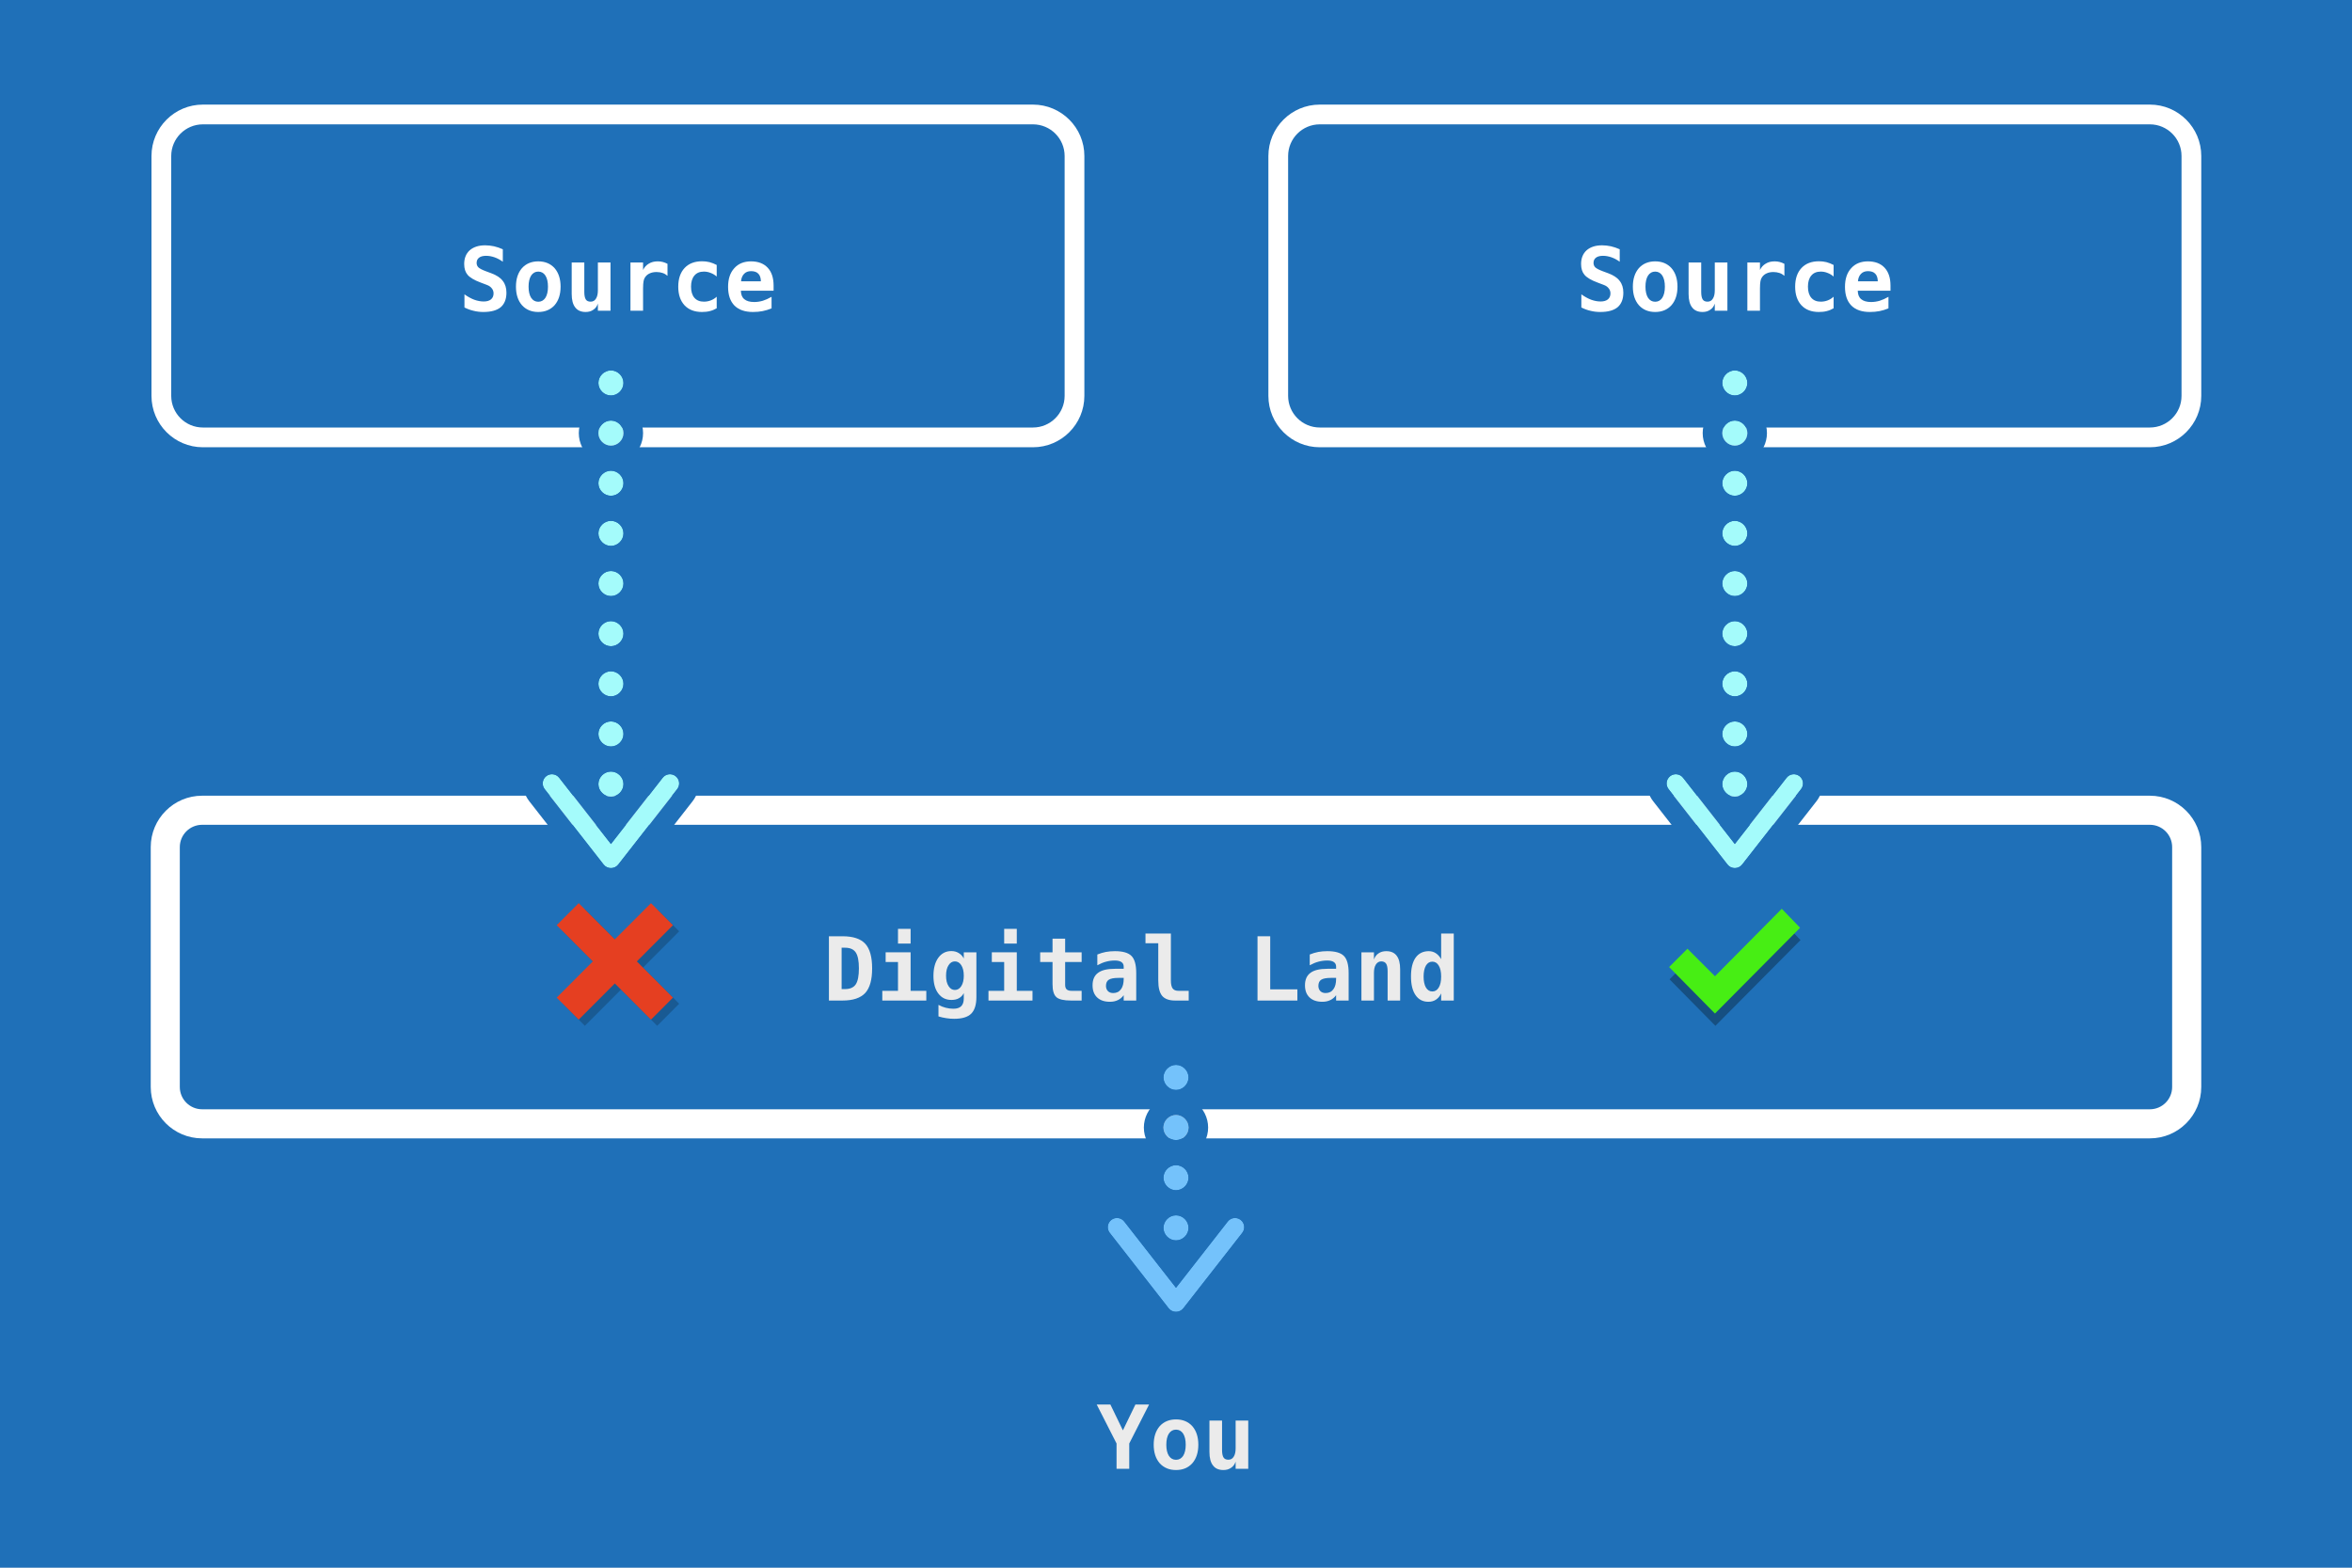
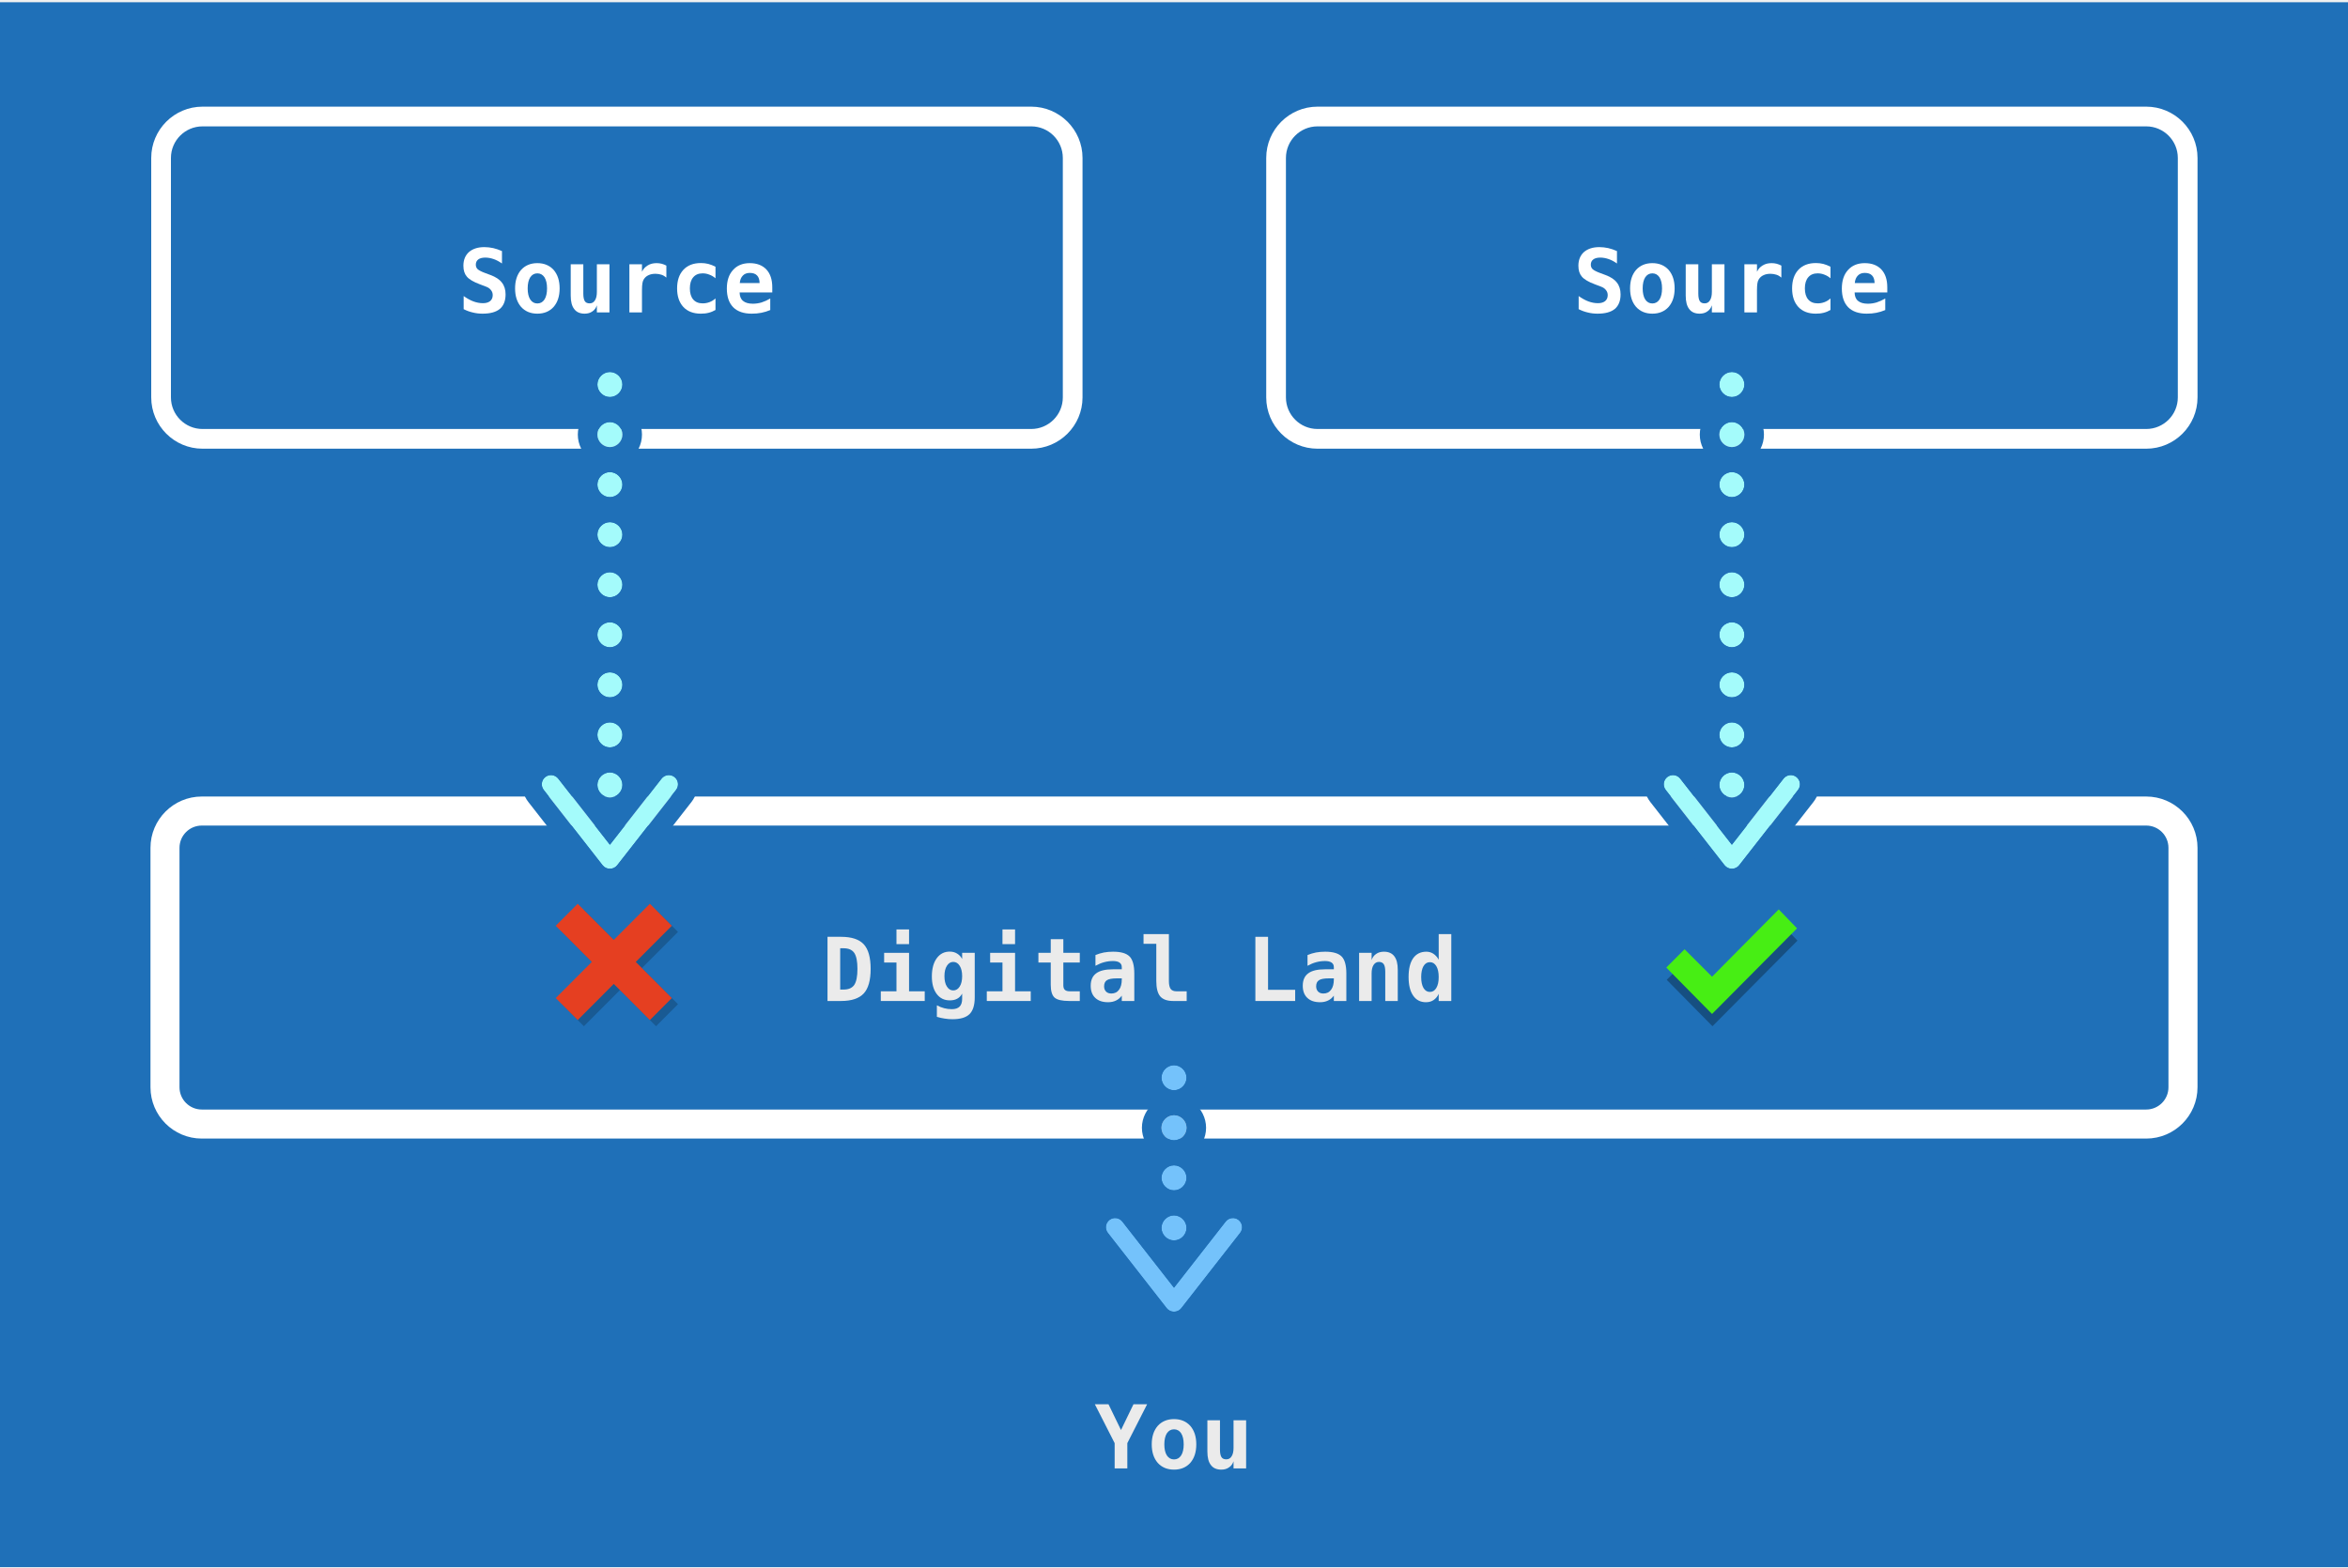
- <svg xmlns="http://www.w3.org/2000/svg" width="100%" height="100%" viewBox="0 0 960 640" version="1.1" xml:space="preserve" style="fill-rule:evenodd;clip-rule:evenodd;stroke-linejoin:round;stroke-miterlimit:2;">
-   <g transform="matrix(1,0,0,1,-1068,-752.918)">
+ <svg xmlns="http://www.w3.org/2000/svg" width="100%" height="100%" viewBox="0 0 960 641" version="1.1" xml:space="preserve" style="fill-rule:evenodd;clip-rule:evenodd;stroke-linejoin:round;stroke-miterlimit:2;">
+   <g transform="matrix(1,0,0,1,-1068,-752)">
    <g id="Provenance" transform="matrix(1,0,0,1,1068,752.918)">
      <rect x="0" y="0" width="960" height="640" style="fill:#1f70b8;" />
      <g transform="matrix(1,0,0,1,1.25716,2.27374e-13)">
        <g transform="matrix(0.125296,0,0,0.125296,680.192,370.671)">
          <path d="M366.933,42.667L149.333,262.4L59.733,172.8L0,232.533L149.333,384L426.667,104.533L366.933,42.667Z" style="fill-opacity:0.3;fill-rule:nonzero;" />
        </g>
        <g transform="matrix(0.125296,0,0,0.125296,680.017,365.66)">
          <path d="M366.933,42.667L149.333,262.4L59.733,172.8L0,232.533L149.333,384L426.667,104.533L366.933,42.667Z" style="fill:#47ee14;fill-rule:nonzero;" />
        </g>
      </g>
      <g transform="matrix(1.45761,0,0,1,-1822.96,-518.604)">
        <path d="M1867.05,864.431C1867.05,852.85 1860.6,843.448 1852.66,843.448L1307.25,843.448C1299.31,843.448 1292.86,852.85 1292.86,864.431L1292.86,962.353C1292.86,973.934 1299.31,983.336 1307.25,983.336L1852.66,983.336C1860.6,983.336 1867.05,973.934 1867.05,962.353L1867.05,864.431ZM1858.9,864.431L1858.9,962.353C1858.9,967.38 1856.11,971.462 1852.66,971.462L1307.25,971.462C1303.8,971.462 1301,967.38 1301,962.353L1301,864.431C1301,859.404 1303.8,855.323 1307.25,855.323L1852.66,855.323C1856.11,855.323 1858.9,859.404 1858.9,864.431Z" style="fill:#fff;" />
      </g>
      <g transform="matrix(1,0,0,1,-1085.18,-748.074)">
        <g transform="matrix(36,0,0,36,1421.1,1156.54)">
          <path d="M0.211,-0.599L0.211,-0.13L0.25,-0.13C0.307,-0.13 0.347,-0.148 0.371,-0.183C0.395,-0.219 0.407,-0.28 0.407,-0.365C0.407,-0.45 0.395,-0.51 0.371,-0.546C0.347,-0.581 0.307,-0.599 0.25,-0.599L0.211,-0.599ZM0.067,-0.729L0.221,-0.729C0.34,-0.729 0.426,-0.701 0.479,-0.644C0.531,-0.587 0.557,-0.494 0.557,-0.365C0.557,-0.236 0.531,-0.143 0.479,-0.086C0.426,-0.029 0.34,-0 0.221,-0L0.067,-0L0.067,-0.729Z" style="fill:#ebebeb;fill-rule:nonzero;" />
        </g>
        <g transform="matrix(36,0,0,36,1442.78,1156.54)">
          <path d="M0.108,-0.547L0.391,-0.547L0.391,-0.11L0.569,-0.11L0.569,-0L0.07,-0L0.07,-0.11L0.248,-0.11L0.248,-0.437L0.108,-0.437L0.108,-0.547ZM0.248,-0.813L0.391,-0.813L0.391,-0.646L0.248,-0.646L0.248,-0.813Z" style="fill:#ebebeb;fill-rule:nonzero;" />
        </g>
        <g transform="matrix(36,0,0,36,1464.45,1156.54)">
          <path d="M0.392,-0.282C0.392,-0.331 0.383,-0.37 0.364,-0.4C0.346,-0.429 0.321,-0.444 0.291,-0.444C0.261,-0.444 0.237,-0.429 0.219,-0.4C0.2,-0.371 0.191,-0.331 0.191,-0.282C0.191,-0.233 0.2,-0.193 0.219,-0.164C0.237,-0.135 0.261,-0.12 0.291,-0.12C0.321,-0.12 0.346,-0.135 0.364,-0.164C0.383,-0.194 0.392,-0.233 0.392,-0.282ZM0.535,-0.041C0.535,0.047 0.515,0.11 0.476,0.149C0.436,0.188 0.372,0.207 0.283,0.207C0.253,0.207 0.224,0.205 0.194,0.2C0.165,0.196 0.135,0.189 0.105,0.18L0.105,0.049C0.132,0.064 0.16,0.075 0.188,0.082C0.215,0.089 0.244,0.093 0.274,0.093C0.314,0.093 0.344,0.083 0.363,0.064C0.382,0.045 0.392,0.015 0.392,-0.025L0.392,-0.084C0.378,-0.058 0.36,-0.039 0.336,-0.026C0.313,-0.013 0.285,-0.007 0.252,-0.007C0.189,-0.007 0.14,-0.031 0.103,-0.08C0.066,-0.129 0.048,-0.195 0.048,-0.279C0.048,-0.365 0.066,-0.434 0.103,-0.485C0.14,-0.536 0.189,-0.561 0.251,-0.561C0.282,-0.561 0.31,-0.554 0.334,-0.539C0.359,-0.524 0.378,-0.504 0.392,-0.477L0.392,-0.547L0.535,-0.547L0.535,-0.041Z" style="fill:#ebebeb;fill-rule:nonzero;" />
        </g>
        <g transform="matrix(36,0,0,36,1486.12,1156.54)">
          <path d="M0.108,-0.547L0.391,-0.547L0.391,-0.11L0.569,-0.11L0.569,-0L0.07,-0L0.07,-0.11L0.248,-0.11L0.248,-0.437L0.108,-0.437L0.108,-0.547ZM0.248,-0.813L0.391,-0.813L0.391,-0.646L0.248,-0.646L0.248,-0.813Z" style="fill:#ebebeb;fill-rule:nonzero;" />
        </g>
        <g transform="matrix(36,0,0,36,1507.8,1156.54)">
          <path d="M0.337,-0.702L0.337,-0.547L0.524,-0.547L0.524,-0.437L0.337,-0.437L0.337,-0.178C0.337,-0.154 0.343,-0.136 0.355,-0.126C0.367,-0.115 0.386,-0.11 0.414,-0.11L0.524,-0.11L0.524,-0L0.404,-0C0.322,-0 0.266,-0.013 0.237,-0.039C0.208,-0.066 0.194,-0.114 0.194,-0.185L0.194,-0.437L0.054,-0.437L0.054,-0.547L0.194,-0.547L0.194,-0.702L0.337,-0.702Z" style="fill:#ebebeb;fill-rule:nonzero;" />
        </g>
        <g transform="matrix(36,0,0,36,1529.47,1156.54)">
          <path d="M0.342,-0.257C0.288,-0.257 0.251,-0.25 0.23,-0.236C0.209,-0.223 0.198,-0.199 0.198,-0.166C0.198,-0.141 0.206,-0.122 0.22,-0.107C0.235,-0.092 0.255,-0.085 0.28,-0.085C0.318,-0.085 0.347,-0.099 0.368,-0.128C0.389,-0.156 0.399,-0.196 0.399,-0.247L0.399,-0.257L0.342,-0.257ZM0.541,-0.312L0.541,-0L0.399,-0L0.399,-0.061C0.382,-0.037 0.36,-0.018 0.333,-0.005C0.306,0.008 0.276,0.014 0.243,0.014C0.181,0.014 0.133,-0.002 0.098,-0.035C0.063,-0.068 0.046,-0.114 0.046,-0.173C0.046,-0.237 0.067,-0.284 0.108,-0.314C0.149,-0.345 0.213,-0.36 0.3,-0.36L0.399,-0.36L0.399,-0.384C0.399,-0.407 0.391,-0.424 0.374,-0.436C0.357,-0.448 0.332,-0.454 0.3,-0.454C0.266,-0.454 0.233,-0.45 0.2,-0.441C0.168,-0.433 0.135,-0.419 0.1,-0.4L0.1,-0.522C0.132,-0.535 0.164,-0.545 0.196,-0.551C0.229,-0.557 0.263,-0.56 0.3,-0.56C0.389,-0.56 0.451,-0.542 0.487,-0.506C0.523,-0.47 0.541,-0.405 0.541,-0.312Z" style="fill:#ebebeb;fill-rule:nonzero;" />
        </g>
        <g transform="matrix(36,0,0,36,1551.14,1156.54)">
          <path d="M0.189,-0.228L0.189,-0.65L0.044,-0.65L0.044,-0.76L0.332,-0.76L0.332,-0.228C0.332,-0.185 0.339,-0.155 0.352,-0.137C0.365,-0.119 0.388,-0.11 0.42,-0.11L0.534,-0.11L0.534,-0L0.38,-0C0.312,-0 0.263,-0.018 0.233,-0.053C0.204,-0.088 0.189,-0.146 0.189,-0.228Z" style="fill:#ebebeb;fill-rule:nonzero;" />
        </g>
        <g transform="matrix(36,0,0,36,1594.49,1156.54)">
          <path d="M0.11,-0L0.11,-0.729L0.254,-0.729L0.254,-0.127L0.562,-0.127L0.562,-0L0.11,-0Z" style="fill:#ebebeb;fill-rule:nonzero;" />
        </g>
        <g transform="matrix(36,0,0,36,1616.17,1156.54)">
          <path d="M0.342,-0.257C0.288,-0.257 0.251,-0.25 0.23,-0.236C0.209,-0.223 0.198,-0.199 0.198,-0.166C0.198,-0.141 0.206,-0.122 0.22,-0.107C0.235,-0.092 0.255,-0.085 0.28,-0.085C0.318,-0.085 0.347,-0.099 0.368,-0.128C0.389,-0.156 0.399,-0.196 0.399,-0.247L0.399,-0.257L0.342,-0.257ZM0.541,-0.312L0.541,-0L0.399,-0L0.399,-0.061C0.382,-0.037 0.36,-0.018 0.333,-0.005C0.306,0.008 0.276,0.014 0.243,0.014C0.181,0.014 0.133,-0.002 0.098,-0.035C0.063,-0.068 0.046,-0.114 0.046,-0.173C0.046,-0.237 0.067,-0.284 0.108,-0.314C0.149,-0.345 0.213,-0.36 0.3,-0.36L0.399,-0.36L0.399,-0.384C0.399,-0.407 0.391,-0.424 0.374,-0.436C0.357,-0.448 0.332,-0.454 0.3,-0.454C0.266,-0.454 0.233,-0.45 0.2,-0.441C0.168,-0.433 0.135,-0.419 0.1,-0.4L0.1,-0.522C0.132,-0.535 0.164,-0.545 0.196,-0.551C0.229,-0.557 0.263,-0.56 0.3,-0.56C0.389,-0.56 0.451,-0.542 0.487,-0.506C0.523,-0.47 0.541,-0.405 0.541,-0.312Z" style="fill:#ebebeb;fill-rule:nonzero;" />
        </g>
        <g transform="matrix(36,0,0,36,1637.84,1156.54)">
          <path d="M0.523,-0.355L0.523,-0L0.381,-0L0.381,-0.333C0.381,-0.373 0.375,-0.401 0.364,-0.418C0.353,-0.435 0.334,-0.444 0.309,-0.444C0.283,-0.444 0.263,-0.432 0.248,-0.409C0.233,-0.386 0.226,-0.354 0.226,-0.313L0.226,-0L0.084,-0L0.084,-0.547L0.226,-0.547L0.226,-0.465C0.236,-0.495 0.253,-0.519 0.278,-0.535C0.302,-0.552 0.332,-0.56 0.366,-0.56C0.418,-0.56 0.457,-0.543 0.483,-0.509C0.51,-0.474 0.523,-0.423 0.523,-0.355Z" style="fill:#ebebeb;fill-rule:nonzero;" />
        </g>
        <g transform="matrix(36,0,0,36,1659.51,1156.54)">
          <path d="M0.386,-0.469L0.386,-0.76L0.529,-0.76L0.529,-0L0.386,-0L0.386,-0.081C0.371,-0.049 0.351,-0.026 0.327,-0.01C0.303,0.006 0.274,0.014 0.241,0.014C0.179,0.014 0.13,-0.011 0.096,-0.061C0.061,-0.111 0.044,-0.182 0.044,-0.273C0.044,-0.365 0.061,-0.436 0.096,-0.486C0.131,-0.535 0.181,-0.56 0.246,-0.56C0.275,-0.56 0.302,-0.552 0.325,-0.537C0.348,-0.522 0.369,-0.5 0.386,-0.469ZM0.187,-0.272C0.187,-0.219 0.196,-0.178 0.213,-0.148C0.231,-0.118 0.255,-0.103 0.286,-0.103C0.317,-0.103 0.341,-0.118 0.359,-0.148C0.377,-0.178 0.386,-0.219 0.386,-0.272C0.386,-0.325 0.377,-0.366 0.359,-0.396C0.341,-0.426 0.317,-0.441 0.286,-0.441C0.255,-0.441 0.231,-0.426 0.213,-0.396C0.196,-0.366 0.187,-0.325 0.187,-0.272Z" style="fill:#ebebeb;fill-rule:nonzero;" />
        </g>
      </g>
      <g transform="matrix(1,0,0,1,-1071.14,-537.373)">
        <g transform="matrix(36,0,0,36,1518.63,1137)">
          <path d="M0.004,-0.729L0.159,-0.729L0.301,-0.436L0.443,-0.729L0.598,-0.729L0.373,-0.287L0.373,-0L0.229,-0L0.229,-0.287L0.004,-0.729Z" style="fill:#ebebeb;fill-rule:nonzero;" />
        </g>
        <g transform="matrix(36,0,0,36,1540.31,1137)">
          <path d="M0.301,-0.444C0.267,-0.444 0.24,-0.429 0.22,-0.399C0.201,-0.369 0.191,-0.327 0.191,-0.273C0.191,-0.219 0.201,-0.177 0.22,-0.147C0.24,-0.117 0.267,-0.102 0.301,-0.102C0.335,-0.102 0.362,-0.117 0.382,-0.147C0.401,-0.177 0.411,-0.219 0.411,-0.273C0.411,-0.327 0.401,-0.369 0.382,-0.399C0.362,-0.429 0.335,-0.444 0.301,-0.444ZM0.048,-0.273C0.048,-0.361 0.071,-0.431 0.116,-0.483C0.162,-0.534 0.224,-0.56 0.301,-0.56C0.378,-0.56 0.44,-0.534 0.486,-0.483C0.531,-0.431 0.554,-0.361 0.554,-0.273C0.554,-0.185 0.531,-0.115 0.486,-0.063C0.44,-0.012 0.378,0.014 0.301,0.014C0.224,0.014 0.162,-0.012 0.116,-0.063C0.071,-0.115 0.048,-0.185 0.048,-0.273Z" style="fill:#ebebeb;fill-rule:nonzero;" />
        </g>
        <g transform="matrix(36,0,0,36,1561.98,1137)">
          <path d="M0.078,-0.191L0.078,-0.547L0.221,-0.547L0.221,-0.213C0.221,-0.174 0.227,-0.145 0.238,-0.128C0.249,-0.111 0.267,-0.103 0.293,-0.103C0.319,-0.103 0.339,-0.114 0.353,-0.137C0.368,-0.16 0.375,-0.192 0.375,-0.233L0.375,-0.547L0.518,-0.547L0.518,-0L0.375,-0L0.375,-0.081C0.365,-0.051 0.348,-0.027 0.323,-0.011C0.299,0.006 0.27,0.014 0.236,0.014C0.184,0.014 0.144,-0.003 0.118,-0.038C0.091,-0.072 0.078,-0.123 0.078,-0.191Z" style="fill:#ebebeb;fill-rule:nonzero;" />
        </g>
      </g>
      <g transform="matrix(1,0,0,1,1.5672,0.214823)">
        <g transform="matrix(0.867306,0,0,0.86914,-854.375,-761.167)">
          <path d="M1292.55,1302.64L1302.9,1312.99L1285.9,1330L1302.9,1347.01L1292.55,1357.36L1275.54,1340.35L1258.53,1357.36L1248.18,1347.01L1265.18,1330L1248.18,1312.99L1258.53,1302.64L1275.54,1319.64L1292.55,1302.64Z" style="fill-opacity:0.2;" />
        </g>
        <g transform="matrix(0.867306,0,0,0.86914,-856.9,-763.681)">
          <path d="M1292.55,1302.64L1302.9,1312.99L1285.9,1330L1302.9,1347.01L1292.55,1357.36L1275.54,1340.35L1258.53,1357.36L1248.18,1347.01L1265.18,1330L1248.18,1312.99L1258.53,1302.64L1275.54,1319.64L1292.55,1302.64Z" style="fill:#e53f21;" />
        </g>
      </g>
      <g>
        <g transform="matrix(0.663142,0,0,1,-339.642,-800.746)">
          <path d="M1867.05,864.431C1867.05,852.85 1852.87,843.448 1835.41,843.448L1324.5,843.448C1307.04,843.448 1292.86,852.85 1292.86,864.431L1292.86,962.353C1292.86,973.934 1307.04,983.336 1324.5,983.336L1835.41,983.336C1852.87,983.336 1867.05,973.934 1867.05,962.353L1867.05,864.431ZM1854.9,864.431L1854.9,962.353C1854.9,969.485 1846.16,975.276 1835.41,975.276C1835.41,975.276 1324.5,975.276 1324.5,975.276C1313.74,975.276 1305.01,969.485 1305.01,962.353L1305.01,864.431C1305.01,857.299 1313.74,851.509 1324.5,851.509C1324.5,851.509 1835.41,851.509 1835.41,851.509C1846.16,851.509 1854.9,857.299 1854.9,864.431Z" style="fill:#fff;" />
        </g>
        <g transform="matrix(1,0,0,1,-819.386,-1029.14)">
          <g transform="matrix(36,0,0,36,1462.46,1156)">
            <path d="M0.249,-0.32C0.176,-0.347 0.127,-0.377 0.102,-0.407C0.076,-0.437 0.063,-0.478 0.063,-0.53C0.063,-0.596 0.084,-0.648 0.126,-0.686C0.169,-0.723 0.227,-0.742 0.301,-0.742C0.334,-0.742 0.368,-0.738 0.401,-0.731C0.435,-0.723 0.468,-0.712 0.501,-0.697L0.501,-0.556C0.47,-0.578 0.439,-0.595 0.407,-0.606C0.375,-0.617 0.343,-0.623 0.312,-0.623C0.277,-0.623 0.25,-0.616 0.232,-0.602C0.213,-0.588 0.204,-0.568 0.204,-0.542C0.204,-0.522 0.211,-0.505 0.224,-0.492C0.238,-0.479 0.266,-0.464 0.309,-0.448L0.371,-0.425C0.43,-0.403 0.473,-0.375 0.5,-0.339C0.528,-0.304 0.542,-0.259 0.542,-0.205C0.542,-0.132 0.52,-0.077 0.477,-0.04C0.433,-0.004 0.368,0.014 0.28,0.014C0.244,0.014 0.207,0.01 0.171,0.001C0.135,-0.007 0.1,-0.02 0.066,-0.037L0.066,-0.186C0.104,-0.159 0.142,-0.138 0.177,-0.125C0.213,-0.112 0.249,-0.105 0.284,-0.105C0.32,-0.105 0.347,-0.113 0.367,-0.129C0.386,-0.145 0.396,-0.168 0.396,-0.197C0.396,-0.219 0.389,-0.238 0.376,-0.254C0.363,-0.271 0.345,-0.284 0.32,-0.293L0.249,-0.32Z" style="fill:#fff;fill-rule:nonzero;" />
          </g>
          <g transform="matrix(36,0,0,36,1484.13,1156)">
            <path d="M0.301,-0.444C0.267,-0.444 0.24,-0.429 0.22,-0.399C0.201,-0.369 0.191,-0.327 0.191,-0.273C0.191,-0.219 0.201,-0.177 0.22,-0.147C0.24,-0.117 0.267,-0.102 0.301,-0.102C0.335,-0.102 0.362,-0.117 0.382,-0.147C0.401,-0.177 0.411,-0.219 0.411,-0.273C0.411,-0.327 0.401,-0.369 0.382,-0.399C0.362,-0.429 0.335,-0.444 0.301,-0.444ZM0.048,-0.273C0.048,-0.361 0.071,-0.431 0.116,-0.483C0.162,-0.534 0.224,-0.56 0.301,-0.56C0.378,-0.56 0.44,-0.534 0.486,-0.483C0.531,-0.431 0.554,-0.361 0.554,-0.273C0.554,-0.185 0.531,-0.115 0.486,-0.063C0.44,-0.012 0.378,0.014 0.301,0.014C0.224,0.014 0.162,-0.012 0.116,-0.063C0.071,-0.115 0.048,-0.185 0.048,-0.273Z" style="fill:#fff;fill-rule:nonzero;" />
          </g>
          <g transform="matrix(36,0,0,36,1505.8,1156)">
            <path d="M0.078,-0.191L0.078,-0.547L0.221,-0.547L0.221,-0.213C0.221,-0.174 0.227,-0.145 0.238,-0.128C0.249,-0.111 0.267,-0.103 0.293,-0.103C0.319,-0.103 0.339,-0.114 0.353,-0.137C0.368,-0.16 0.375,-0.192 0.375,-0.233L0.375,-0.547L0.518,-0.547L0.518,-0L0.375,-0L0.375,-0.081C0.365,-0.051 0.348,-0.027 0.323,-0.011C0.299,0.006 0.27,0.014 0.236,0.014C0.184,0.014 0.144,-0.003 0.118,-0.038C0.091,-0.072 0.078,-0.123 0.078,-0.191Z" style="fill:#fff;fill-rule:nonzero;" />
          </g>
          <g transform="matrix(36,0,0,36,1527.48,1156)">
            <path d="M0.562,-0.396C0.546,-0.41 0.528,-0.421 0.507,-0.428C0.486,-0.435 0.463,-0.439 0.438,-0.439C0.408,-0.439 0.381,-0.434 0.359,-0.423C0.336,-0.413 0.319,-0.397 0.306,-0.377C0.298,-0.365 0.293,-0.35 0.29,-0.332C0.287,-0.314 0.285,-0.288 0.285,-0.252L0.285,-0L0.142,-0L0.142,-0.547L0.285,-0.547L0.285,-0.462C0.299,-0.493 0.321,-0.517 0.35,-0.534C0.379,-0.552 0.412,-0.56 0.451,-0.56C0.471,-0.56 0.49,-0.558 0.509,-0.553C0.527,-0.548 0.545,-0.541 0.562,-0.532L0.562,-0.396Z" style="fill:#fff;fill-rule:nonzero;" />
          </g>
          <g transform="matrix(36,0,0,36,1549.15,1156)">
            <path d="M0.518,-0.028C0.494,-0.014 0.468,-0.003 0.44,0.004C0.413,0.011 0.383,0.014 0.351,0.014C0.267,0.014 0.201,-0.011 0.153,-0.062C0.106,-0.113 0.082,-0.183 0.082,-0.273C0.082,-0.363 0.106,-0.434 0.154,-0.485C0.202,-0.536 0.268,-0.561 0.352,-0.561C0.381,-0.561 0.41,-0.558 0.437,-0.551C0.464,-0.544 0.491,-0.533 0.518,-0.519L0.518,-0.388C0.497,-0.406 0.474,-0.42 0.449,-0.429C0.425,-0.439 0.399,-0.444 0.372,-0.444C0.326,-0.444 0.29,-0.429 0.265,-0.399C0.24,-0.37 0.227,-0.328 0.227,-0.273C0.227,-0.218 0.24,-0.176 0.265,-0.147C0.29,-0.118 0.326,-0.103 0.372,-0.103C0.4,-0.103 0.426,-0.108 0.45,-0.117C0.474,-0.126 0.497,-0.14 0.518,-0.159L0.518,-0.028Z" style="fill:#fff;fill-rule:nonzero;" />
          </g>
          <g transform="matrix(36,0,0,36,1570.82,1156)">
            <path d="M0.538,-0.027C0.505,-0.013 0.471,-0.003 0.437,0.004C0.402,0.011 0.366,0.014 0.327,0.014C0.236,0.014 0.166,-0.01 0.117,-0.059C0.069,-0.108 0.045,-0.179 0.045,-0.271C0.045,-0.36 0.068,-0.431 0.115,-0.482C0.161,-0.534 0.225,-0.56 0.305,-0.56C0.386,-0.56 0.449,-0.536 0.494,-0.488C0.539,-0.44 0.561,-0.372 0.561,-0.285L0.561,-0.227L0.19,-0.227C0.191,-0.184 0.203,-0.152 0.229,-0.131C0.254,-0.11 0.291,-0.099 0.341,-0.099C0.374,-0.099 0.406,-0.104 0.438,-0.113C0.47,-0.123 0.503,-0.138 0.538,-0.158L0.538,-0.027ZM0.417,-0.334C0.416,-0.372 0.407,-0.401 0.388,-0.42C0.369,-0.44 0.342,-0.449 0.305,-0.449C0.272,-0.449 0.246,-0.439 0.227,-0.419C0.207,-0.399 0.195,-0.371 0.192,-0.334L0.417,-0.334Z" style="fill:#fff;fill-rule:nonzero;" />
          </g>
        </g>
        <g transform="matrix(1,0,0,1,582.695,14.9321)">
          <g transform="matrix(-1.46218,1.79065e-16,-1.79065e-16,-1.46218,387.856,310.292)">
            <path d="M176,115.5C176,113.6 177.6,112 179.5,112C181.4,112 183,113.6 183,115.5C183,117.4 181.4,119 179.5,119C177.6,119 176,117.4 176,115.5ZM176,101.5C176,99.6 177.6,98 179.5,98C181.4,98 183,99.6 183,101.5C183,103.4 181.4,105 179.5,105C177.6,105 176,103.4 176,101.5ZM176,87.5C176,85.6 177.6,84 179.5,84C181.4,84 183,85.6 183,87.5C183,89.4 181.4,91 179.5,91C177.6,91 176,89.4 176,87.5ZM176,73.5C176,71.6 177.6,70 179.5,70C181.4,70 183,71.6 183,73.5C183,75.4 181.4,77 179.5,77C177.6,77 176,75.4 176,73.5ZM176,59.5C176,57.6 177.6,56 179.5,56C181.4,56 183,57.6 183,59.5C183,61.4 181.4,63 179.5,63C177.6,63 176,61.4 176,59.5ZM176,45.5C176,43.6 177.6,42 179.5,42C181.4,42 183,43.6 183,45.5C183,47.4 181.4,49 179.5,49C177.6,49 176,47.4 176,45.5ZM176,31.5C176,29.6 177.6,28 179.5,28C181.4,28 183,29.6 183,31.5C183,33.4 181.4,35 179.5,35C177.6,35 176,33.4 176,31.5ZM176,17.5C176,15.6 177.6,14 179.5,14C181.4,14 183,15.6 183,17.5C183,19.4 181.4,21 179.5,21C177.6,21 176,19.4 176,17.5ZM176,3.5C176,1.6 177.6,0 179.5,0C181.4,0 183,1.6 183,3.5C183,5.4 181.4,7 179.5,7C177.6,7 176,5.4 176,3.5Z" style="fill:#a4fbfb;fill-rule:nonzero;" />
            <path d="M185.039,108.5C187.117,106.844 188.471,104.299 188.471,101.5C188.471,98.701 187.117,96.156 185.039,94.5C187.117,92.844 188.471,90.299 188.471,87.5C188.471,84.701 187.117,82.156 185.039,80.5C187.117,78.844 188.471,76.299 188.471,73.5C188.471,70.701 187.117,68.156 185.039,66.5C187.117,64.844 188.471,62.299 188.471,59.5C188.471,56.701 187.117,54.156 185.039,52.5C187.117,50.844 188.471,48.299 188.471,45.5C188.471,42.701 187.117,40.156 185.039,38.5C187.117,36.844 188.471,34.299 188.471,31.5C188.471,28.701 187.117,26.156 185.039,24.5C187.117,22.844 188.471,20.299 188.471,17.5C188.471,14.701 187.117,12.156 185.039,10.5C187.117,8.844 188.471,6.299 188.471,3.5C188.471,-1.37 184.37,-5.471 179.5,-5.471C174.63,-5.471 170.529,-1.37 170.529,3.5C170.529,6.299 171.883,8.844 173.961,10.5C171.883,12.156 170.529,14.701 170.529,17.5C170.529,20.299 171.883,22.844 173.961,24.5C171.883,26.156 170.529,28.701 170.529,31.5C170.529,34.299 171.883,36.844 173.961,38.5C171.883,40.156 170.529,42.701 170.529,45.5C170.529,48.299 171.883,50.844 173.961,52.5C171.883,54.156 170.529,56.701 170.529,59.5C170.529,62.299 171.883,64.844 173.961,66.5C171.883,68.156 170.529,70.701 170.529,73.5C170.529,76.299 171.883,78.844 173.961,80.5C171.883,82.156 170.529,84.701 170.529,87.5C170.529,90.299 171.883,92.844 173.961,94.5C171.883,96.156 170.529,98.701 170.529,101.5C170.529,104.299 171.883,106.844 173.961,108.5C171.883,110.156 170.529,112.701 170.529,115.5C170.529,120.37 174.63,124.471 179.5,124.471C184.37,124.471 188.471,120.37 188.471,115.5C188.471,112.701 187.117,110.156 185.039,108.5ZM176,3.5C176,1.6 177.6,0 179.5,0C181.4,0 183,1.6 183,3.5C183,5.4 181.4,7 179.5,7C177.6,7 176,5.4 176,3.5ZM176,17.5C176,15.6 177.6,14 179.5,14C181.4,14 183,15.6 183,17.5C183,19.4 181.4,21 179.5,21C177.6,21 176,19.4 176,17.5ZM176,31.5C176,29.6 177.6,28 179.5,28C181.4,28 183,29.6 183,31.5C183,33.4 181.4,35 179.5,35C177.6,35 176,33.4 176,31.5ZM176,45.5C176,43.6 177.6,42 179.5,42C181.4,42 183,43.6 183,45.5C183,47.4 181.4,49 179.5,49C177.6,49 176,47.4 176,45.5ZM176,59.5C176,57.6 177.6,56 179.5,56C181.4,56 183,57.6 183,59.5C183,61.4 181.4,63 179.5,63C177.6,63 176,61.4 176,59.5ZM176,73.5C176,71.6 177.6,70 179.5,70C181.4,70 183,71.6 183,73.5C183,75.4 181.4,77 179.5,77C177.6,77 176,75.4 176,73.5ZM176,87.5C176,85.6 177.6,84 179.5,84C181.4,84 183,85.6 183,87.5C183,89.4 181.4,91 179.5,91C177.6,91 176,89.4 176,87.5ZM176,101.5C176,99.6 177.6,98 179.5,98C181.4,98 183,99.6 183,101.5C183,103.4 181.4,105 179.5,105C177.6,105 176,103.4 176,101.5ZM176,115.5C176,113.6 177.6,112 179.5,112C181.4,112 183,113.6 183,115.5C183,117.4 181.4,119 179.5,119C177.6,119 176,117.4 176,115.5Z" style="fill:#1f70b8;" />
          </g>
          <g transform="matrix(4.39604e-17,0.717928,-0.717928,4.39604e-17,378.985,-154.734)">
            <path d="M674.67,353.224L637,323.798C634.723,322.019 634.319,318.727 636.097,316.45C637.876,314.173 641.168,313.769 643.445,315.547L686.341,349.057C687.672,350.097 688.363,351.655 688.352,353.224C688.363,354.794 687.672,356.352 686.341,357.392L643.445,390.901C641.168,392.68 637.876,392.275 636.097,389.998C634.319,387.722 634.723,384.429 637,382.651L674.67,353.224Z" style="fill:#a4fbfb;" />
            <path d="M656.568,353.224L630.14,373.869C623.017,379.434 621.751,389.735 627.316,396.858C632.88,403.981 643.181,405.247 650.305,399.682C650.305,399.682 693.201,366.173 693.201,366.173C697.341,362.939 699.507,358.106 699.495,353.224C699.507,348.343 697.341,343.51 693.201,340.275C693.201,340.275 650.305,306.766 650.305,306.766C643.181,301.201 632.88,302.467 627.316,309.59C621.751,316.714 623.017,327.015 630.14,332.579L656.568,353.224ZM674.67,353.224L637,323.798C634.723,322.019 634.319,318.727 636.097,316.45C637.876,314.173 641.168,313.769 643.445,315.547L686.341,349.057C687.672,350.097 688.363,351.655 688.352,353.224C688.363,354.794 687.672,356.352 686.341,357.392L643.445,390.901C641.168,392.68 637.876,392.275 636.097,389.998C634.319,387.722 634.723,384.429 637,382.651L674.67,353.224Z" style="fill:#1f70b8;" />
          </g>
        </g>
      </g>
      <g transform="matrix(1,0,0,1,-455.877,0)">
        <g transform="matrix(0.663142,0,0,1,-339.642,-800.746)">
          <path d="M1867.05,864.431C1867.05,852.85 1852.87,843.448 1835.41,843.448L1324.5,843.448C1307.04,843.448 1292.86,852.85 1292.86,864.431L1292.86,962.353C1292.86,973.934 1307.04,983.336 1324.5,983.336L1835.41,983.336C1852.87,983.336 1867.05,973.934 1867.05,962.353L1867.05,864.431ZM1854.9,864.431L1854.9,962.353C1854.9,969.485 1846.16,975.276 1835.41,975.276C1835.41,975.276 1324.5,975.276 1324.5,975.276C1313.74,975.276 1305.01,969.485 1305.01,962.353L1305.01,864.431C1305.01,857.299 1313.74,851.509 1324.5,851.509C1324.5,851.509 1835.41,851.509 1835.41,851.509C1846.16,851.509 1854.9,857.299 1854.9,864.431Z" style="fill:#fff;" />
        </g>
        <g transform="matrix(1,0,0,1,-819.386,-1029.14)">
          <g transform="matrix(36,0,0,36,1462.46,1156)">
            <path d="M0.249,-0.32C0.176,-0.347 0.127,-0.377 0.102,-0.407C0.076,-0.437 0.063,-0.478 0.063,-0.53C0.063,-0.596 0.084,-0.648 0.126,-0.686C0.169,-0.723 0.227,-0.742 0.301,-0.742C0.334,-0.742 0.368,-0.738 0.401,-0.731C0.435,-0.723 0.468,-0.712 0.501,-0.697L0.501,-0.556C0.47,-0.578 0.439,-0.595 0.407,-0.606C0.375,-0.617 0.343,-0.623 0.312,-0.623C0.277,-0.623 0.25,-0.616 0.232,-0.602C0.213,-0.588 0.204,-0.568 0.204,-0.542C0.204,-0.522 0.211,-0.505 0.224,-0.492C0.238,-0.479 0.266,-0.464 0.309,-0.448L0.371,-0.425C0.43,-0.403 0.473,-0.375 0.5,-0.339C0.528,-0.304 0.542,-0.259 0.542,-0.205C0.542,-0.132 0.52,-0.077 0.477,-0.04C0.433,-0.004 0.368,0.014 0.28,0.014C0.244,0.014 0.207,0.01 0.171,0.001C0.135,-0.007 0.1,-0.02 0.066,-0.037L0.066,-0.186C0.104,-0.159 0.142,-0.138 0.177,-0.125C0.213,-0.112 0.249,-0.105 0.284,-0.105C0.32,-0.105 0.347,-0.113 0.367,-0.129C0.386,-0.145 0.396,-0.168 0.396,-0.197C0.396,-0.219 0.389,-0.238 0.376,-0.254C0.363,-0.271 0.345,-0.284 0.32,-0.293L0.249,-0.32Z" style="fill:#fff;fill-rule:nonzero;" />
          </g>
          <g transform="matrix(36,0,0,36,1484.13,1156)">
            <path d="M0.301,-0.444C0.267,-0.444 0.24,-0.429 0.22,-0.399C0.201,-0.369 0.191,-0.327 0.191,-0.273C0.191,-0.219 0.201,-0.177 0.22,-0.147C0.24,-0.117 0.267,-0.102 0.301,-0.102C0.335,-0.102 0.362,-0.117 0.382,-0.147C0.401,-0.177 0.411,-0.219 0.411,-0.273C0.411,-0.327 0.401,-0.369 0.382,-0.399C0.362,-0.429 0.335,-0.444 0.301,-0.444ZM0.048,-0.273C0.048,-0.361 0.071,-0.431 0.116,-0.483C0.162,-0.534 0.224,-0.56 0.301,-0.56C0.378,-0.56 0.44,-0.534 0.486,-0.483C0.531,-0.431 0.554,-0.361 0.554,-0.273C0.554,-0.185 0.531,-0.115 0.486,-0.063C0.44,-0.012 0.378,0.014 0.301,0.014C0.224,0.014 0.162,-0.012 0.116,-0.063C0.071,-0.115 0.048,-0.185 0.048,-0.273Z" style="fill:#fff;fill-rule:nonzero;" />
          </g>
          <g transform="matrix(36,0,0,36,1505.8,1156)">
            <path d="M0.078,-0.191L0.078,-0.547L0.221,-0.547L0.221,-0.213C0.221,-0.174 0.227,-0.145 0.238,-0.128C0.249,-0.111 0.267,-0.103 0.293,-0.103C0.319,-0.103 0.339,-0.114 0.353,-0.137C0.368,-0.16 0.375,-0.192 0.375,-0.233L0.375,-0.547L0.518,-0.547L0.518,-0L0.375,-0L0.375,-0.081C0.365,-0.051 0.348,-0.027 0.323,-0.011C0.299,0.006 0.27,0.014 0.236,0.014C0.184,0.014 0.144,-0.003 0.118,-0.038C0.091,-0.072 0.078,-0.123 0.078,-0.191Z" style="fill:#fff;fill-rule:nonzero;" />
          </g>
          <g transform="matrix(36,0,0,36,1527.48,1156)">
            <path d="M0.562,-0.396C0.546,-0.41 0.528,-0.421 0.507,-0.428C0.486,-0.435 0.463,-0.439 0.438,-0.439C0.408,-0.439 0.381,-0.434 0.359,-0.423C0.336,-0.413 0.319,-0.397 0.306,-0.377C0.298,-0.365 0.293,-0.35 0.29,-0.332C0.287,-0.314 0.285,-0.288 0.285,-0.252L0.285,-0L0.142,-0L0.142,-0.547L0.285,-0.547L0.285,-0.462C0.299,-0.493 0.321,-0.517 0.35,-0.534C0.379,-0.552 0.412,-0.56 0.451,-0.56C0.471,-0.56 0.49,-0.558 0.509,-0.553C0.527,-0.548 0.545,-0.541 0.562,-0.532L0.562,-0.396Z" style="fill:#fff;fill-rule:nonzero;" />
          </g>
          <g transform="matrix(36,0,0,36,1549.15,1156)">
            <path d="M0.518,-0.028C0.494,-0.014 0.468,-0.003 0.44,0.004C0.413,0.011 0.383,0.014 0.351,0.014C0.267,0.014 0.201,-0.011 0.153,-0.062C0.106,-0.113 0.082,-0.183 0.082,-0.273C0.082,-0.363 0.106,-0.434 0.154,-0.485C0.202,-0.536 0.268,-0.561 0.352,-0.561C0.381,-0.561 0.41,-0.558 0.437,-0.551C0.464,-0.544 0.491,-0.533 0.518,-0.519L0.518,-0.388C0.497,-0.406 0.474,-0.42 0.449,-0.429C0.425,-0.439 0.399,-0.444 0.372,-0.444C0.326,-0.444 0.29,-0.429 0.265,-0.399C0.24,-0.37 0.227,-0.328 0.227,-0.273C0.227,-0.218 0.24,-0.176 0.265,-0.147C0.29,-0.118 0.326,-0.103 0.372,-0.103C0.4,-0.103 0.426,-0.108 0.45,-0.117C0.474,-0.126 0.497,-0.14 0.518,-0.159L0.518,-0.028Z" style="fill:#fff;fill-rule:nonzero;" />
          </g>
          <g transform="matrix(36,0,0,36,1570.82,1156)">
            <path d="M0.538,-0.027C0.505,-0.013 0.471,-0.003 0.437,0.004C0.402,0.011 0.366,0.014 0.327,0.014C0.236,0.014 0.166,-0.01 0.117,-0.059C0.069,-0.108 0.045,-0.179 0.045,-0.271C0.045,-0.36 0.068,-0.431 0.115,-0.482C0.161,-0.534 0.225,-0.56 0.305,-0.56C0.386,-0.56 0.449,-0.536 0.494,-0.488C0.539,-0.44 0.561,-0.372 0.561,-0.285L0.561,-0.227L0.19,-0.227C0.191,-0.184 0.203,-0.152 0.229,-0.131C0.254,-0.11 0.291,-0.099 0.341,-0.099C0.374,-0.099 0.406,-0.104 0.438,-0.113C0.47,-0.123 0.503,-0.138 0.538,-0.158L0.538,-0.027ZM0.417,-0.334C0.416,-0.372 0.407,-0.401 0.388,-0.42C0.369,-0.44 0.342,-0.449 0.305,-0.449C0.272,-0.449 0.246,-0.439 0.227,-0.419C0.207,-0.399 0.195,-0.371 0.192,-0.334L0.417,-0.334Z" style="fill:#fff;fill-rule:nonzero;" />
          </g>
        </g>
      </g>
      <g transform="matrix(1,0,0,1,354.604,196.092)">
        <g transform="matrix(-1.46218,1.79065e-16,-1.79065e-16,-1.46218,387.856,310.292)">
          <path d="M176,45.5C176,43.6 177.6,42 179.5,42C181.4,42 183,43.6 183,45.5C183,47.4 181.4,49 179.5,49C177.6,49 176,47.4 176,45.5ZM176,31.5C176,29.6 177.6,28 179.5,28C181.4,28 183,29.6 183,31.5C183,33.4 181.4,35 179.5,35C177.6,35 176,33.4 176,31.5ZM176,17.5C176,15.6 177.6,14 179.5,14C181.4,14 183,15.6 183,17.5C183,19.4 181.4,21 179.5,21C177.6,21 176,19.4 176,17.5ZM176,3.5C176,1.6 177.6,0 179.5,0C181.4,0 183,1.6 183,3.5C183,5.4 181.4,7 179.5,7C177.6,7 176,5.4 176,3.5Z" style="fill:#74c2fb;fill-rule:nonzero;" />
          <path d="M185.039,38.5C187.117,36.844 188.471,34.299 188.471,31.5C188.471,28.701 187.117,26.156 185.039,24.5C187.117,22.844 188.471,20.299 188.471,17.5C188.471,14.701 187.117,12.156 185.039,10.5C187.117,8.844 188.471,6.299 188.471,3.5C188.471,-1.37 184.37,-5.471 179.5,-5.471C174.63,-5.471 170.529,-1.37 170.529,3.5C170.529,6.299 171.883,8.844 173.961,10.5C171.883,12.156 170.529,14.701 170.529,17.5C170.529,20.299 171.883,22.844 173.961,24.5C171.883,26.156 170.529,28.701 170.529,31.5C170.529,34.299 171.883,36.844 173.961,38.5C171.883,40.156 170.529,42.701 170.529,45.5C170.529,50.37 174.63,54.471 179.5,54.471C184.37,54.471 188.471,50.37 188.471,45.5C188.471,42.701 187.117,40.156 185.039,38.5ZM176,3.5C176,1.6 177.6,0 179.5,0C181.4,0 183,1.6 183,3.5C183,5.4 181.4,7 179.5,7C177.6,7 176,5.4 176,3.5ZM176,17.5C176,15.6 177.6,14 179.5,14C181.4,14 183,15.6 183,17.5C183,19.4 181.4,21 179.5,21C177.6,21 176,19.4 176,17.5ZM176,31.5C176,29.6 177.6,28 179.5,28C181.4,28 183,29.6 183,31.5C183,33.4 181.4,35 179.5,35C177.6,35 176,33.4 176,31.5ZM176,45.5C176,43.6 177.6,42 179.5,42C181.4,42 183,43.6 183,45.5C183,47.4 181.4,49 179.5,49C177.6,49 176,47.4 176,45.5Z" style="fill:#1f70b8;" />
        </g>
        <g transform="matrix(4.39604e-17,0.717928,-0.717928,4.39604e-17,378.985,-154.734)">
          <path d="M674.67,353.224L637,323.798C634.723,322.019 634.319,318.727 636.097,316.45C637.876,314.173 641.168,313.769 643.445,315.547L686.341,349.057C687.672,350.097 688.363,351.655 688.352,353.224C688.363,354.794 687.672,356.352 686.341,357.392L643.445,390.901C641.168,392.68 637.876,392.275 636.097,389.998C634.319,387.722 634.723,384.429 637,382.651L674.67,353.224Z" style="fill:#74c2fb;" />
          <path d="M656.568,353.224L630.14,373.869C623.017,379.434 621.751,389.735 627.316,396.858C632.88,403.981 643.181,405.247 650.305,399.682C650.305,399.682 693.201,366.173 693.201,366.173C697.341,362.939 699.507,358.106 699.495,353.224C699.507,348.343 697.341,343.51 693.201,340.275C693.201,340.275 650.305,306.766 650.305,306.766C643.181,301.201 632.88,302.467 627.316,309.59C621.751,316.714 623.017,327.015 630.14,332.579L656.568,353.224ZM674.67,353.224L637,323.798C634.723,322.019 634.319,318.727 636.097,316.45C637.876,314.173 641.168,313.769 643.445,315.547L686.341,349.057C687.672,350.097 688.363,351.655 688.352,353.224C688.363,354.794 687.672,356.352 686.341,357.392L643.445,390.901C641.168,392.68 637.876,392.275 636.097,389.998C634.319,387.722 634.723,384.429 637,382.651L674.67,353.224Z" style="fill:#1f70b8;" />
        </g>
      </g>
      <g transform="matrix(1,0,0,1,123.967,14.9321)">
        <g transform="matrix(-1.46218,1.79065e-16,-1.79065e-16,-1.46218,387.856,310.292)">
          <path d="M176,115.5C176,113.6 177.6,112 179.5,112C181.4,112 183,113.6 183,115.5C183,117.4 181.4,119 179.5,119C177.6,119 176,117.4 176,115.5ZM176,101.5C176,99.6 177.6,98 179.5,98C181.4,98 183,99.6 183,101.5C183,103.4 181.4,105 179.5,105C177.6,105 176,103.4 176,101.5ZM176,87.5C176,85.6 177.6,84 179.5,84C181.4,84 183,85.6 183,87.5C183,89.4 181.4,91 179.5,91C177.6,91 176,89.4 176,87.5ZM176,73.5C176,71.6 177.6,70 179.5,70C181.4,70 183,71.6 183,73.5C183,75.4 181.4,77 179.5,77C177.6,77 176,75.4 176,73.5ZM176,59.5C176,57.6 177.6,56 179.5,56C181.4,56 183,57.6 183,59.5C183,61.4 181.4,63 179.5,63C177.6,63 176,61.4 176,59.5ZM176,45.5C176,43.6 177.6,42 179.5,42C181.4,42 183,43.6 183,45.5C183,47.4 181.4,49 179.5,49C177.6,49 176,47.4 176,45.5ZM176,31.5C176,29.6 177.6,28 179.5,28C181.4,28 183,29.6 183,31.5C183,33.4 181.4,35 179.5,35C177.6,35 176,33.4 176,31.5ZM176,17.5C176,15.6 177.6,14 179.5,14C181.4,14 183,15.6 183,17.5C183,19.4 181.4,21 179.5,21C177.6,21 176,19.4 176,17.5ZM176,3.5C176,1.6 177.6,0 179.5,0C181.4,0 183,1.6 183,3.5C183,5.4 181.4,7 179.5,7C177.6,7 176,5.4 176,3.5Z" style="fill:#a4fbfb;fill-rule:nonzero;" />
          <path d="M185.039,108.5C187.117,106.844 188.471,104.299 188.471,101.5C188.471,98.701 187.117,96.156 185.039,94.5C187.117,92.844 188.471,90.299 188.471,87.5C188.471,84.701 187.117,82.156 185.039,80.5C187.117,78.844 188.471,76.299 188.471,73.5C188.471,70.701 187.117,68.156 185.039,66.5C187.117,64.844 188.471,62.299 188.471,59.5C188.471,56.701 187.117,54.156 185.039,52.5C187.117,50.844 188.471,48.299 188.471,45.5C188.471,42.701 187.117,40.156 185.039,38.5C187.117,36.844 188.471,34.299 188.471,31.5C188.471,28.701 187.117,26.156 185.039,24.5C187.117,22.844 188.471,20.299 188.471,17.5C188.471,14.701 187.117,12.156 185.039,10.5C187.117,8.844 188.471,6.299 188.471,3.5C188.471,-1.37 184.37,-5.471 179.5,-5.471C174.63,-5.471 170.529,-1.37 170.529,3.5C170.529,6.299 171.883,8.844 173.961,10.5C171.883,12.156 170.529,14.701 170.529,17.5C170.529,20.299 171.883,22.844 173.961,24.5C171.883,26.156 170.529,28.701 170.529,31.5C170.529,34.299 171.883,36.844 173.961,38.5C171.883,40.156 170.529,42.701 170.529,45.5C170.529,48.299 171.883,50.844 173.961,52.5C171.883,54.156 170.529,56.701 170.529,59.5C170.529,62.299 171.883,64.844 173.961,66.5C171.883,68.156 170.529,70.701 170.529,73.5C170.529,76.299 171.883,78.844 173.961,80.5C171.883,82.156 170.529,84.701 170.529,87.5C170.529,90.299 171.883,92.844 173.961,94.5C171.883,96.156 170.529,98.701 170.529,101.5C170.529,104.299 171.883,106.844 173.961,108.5C171.883,110.156 170.529,112.701 170.529,115.5C170.529,120.37 174.63,124.471 179.5,124.471C184.37,124.471 188.471,120.37 188.471,115.5C188.471,112.701 187.117,110.156 185.039,108.5ZM176,3.5C176,1.6 177.6,0 179.5,0C181.4,0 183,1.6 183,3.5C183,5.4 181.4,7 179.5,7C177.6,7 176,5.4 176,3.5ZM176,17.5C176,15.6 177.6,14 179.5,14C181.4,14 183,15.6 183,17.5C183,19.4 181.4,21 179.5,21C177.6,21 176,19.4 176,17.5ZM176,31.5C176,29.6 177.6,28 179.5,28C181.4,28 183,29.6 183,31.5C183,33.4 181.4,35 179.5,35C177.6,35 176,33.4 176,31.5ZM176,45.5C176,43.6 177.6,42 179.5,42C181.4,42 183,43.6 183,45.5C183,47.4 181.4,49 179.5,49C177.6,49 176,47.4 176,45.5ZM176,59.5C176,57.6 177.6,56 179.5,56C181.4,56 183,57.6 183,59.5C183,61.4 181.4,63 179.5,63C177.6,63 176,61.4 176,59.5ZM176,73.5C176,71.6 177.6,70 179.5,70C181.4,70 183,71.6 183,73.5C183,75.4 181.4,77 179.5,77C177.6,77 176,75.4 176,73.5ZM176,87.5C176,85.6 177.6,84 179.5,84C181.4,84 183,85.6 183,87.5C183,89.4 181.4,91 179.5,91C177.6,91 176,89.4 176,87.5ZM176,101.5C176,99.6 177.6,98 179.5,98C181.4,98 183,99.6 183,101.5C183,103.4 181.4,105 179.5,105C177.6,105 176,103.4 176,101.5ZM176,115.5C176,113.6 177.6,112 179.5,112C181.4,112 183,113.6 183,115.5C183,117.4 181.4,119 179.5,119C177.6,119 176,117.4 176,115.5Z" style="fill:#1f70b8;" />
        </g>
        <g transform="matrix(4.39604e-17,0.717928,-0.717928,4.39604e-17,378.985,-154.734)">
          <path d="M674.67,353.224L637,323.798C634.723,322.019 634.319,318.727 636.097,316.45C637.876,314.173 641.168,313.769 643.445,315.547L686.341,349.057C687.672,350.097 688.363,351.655 688.352,353.224C688.363,354.794 687.672,356.352 686.341,357.392L643.445,390.901C641.168,392.68 637.876,392.275 636.097,389.998C634.319,387.722 634.723,384.429 637,382.651L674.67,353.224Z" style="fill:#a4fbfb;" />
          <path d="M656.568,353.224L630.14,373.869C623.017,379.434 621.751,389.735 627.316,396.858C632.88,403.981 643.181,405.247 650.305,399.682C650.305,399.682 693.201,366.173 693.201,366.173C697.341,362.939 699.507,358.106 699.495,353.224C699.507,348.343 697.341,343.51 693.201,340.275C693.201,340.275 650.305,306.766 650.305,306.766C643.181,301.201 632.88,302.467 627.316,309.59C621.751,316.714 623.017,327.015 630.14,332.579L656.568,353.224ZM674.67,353.224L637,323.798C634.723,322.019 634.319,318.727 636.097,316.45C637.876,314.173 641.168,313.769 643.445,315.547L686.341,349.057C687.672,350.097 688.363,351.655 688.352,353.224C688.363,354.794 687.672,356.352 686.341,357.392L643.445,390.901C641.168,392.68 637.876,392.275 636.097,389.998C634.319,387.722 634.723,384.429 637,382.651L674.67,353.224Z" style="fill:#1f70b8;" />
        </g>
      </g>
    </g>
  </g>
</svg>
